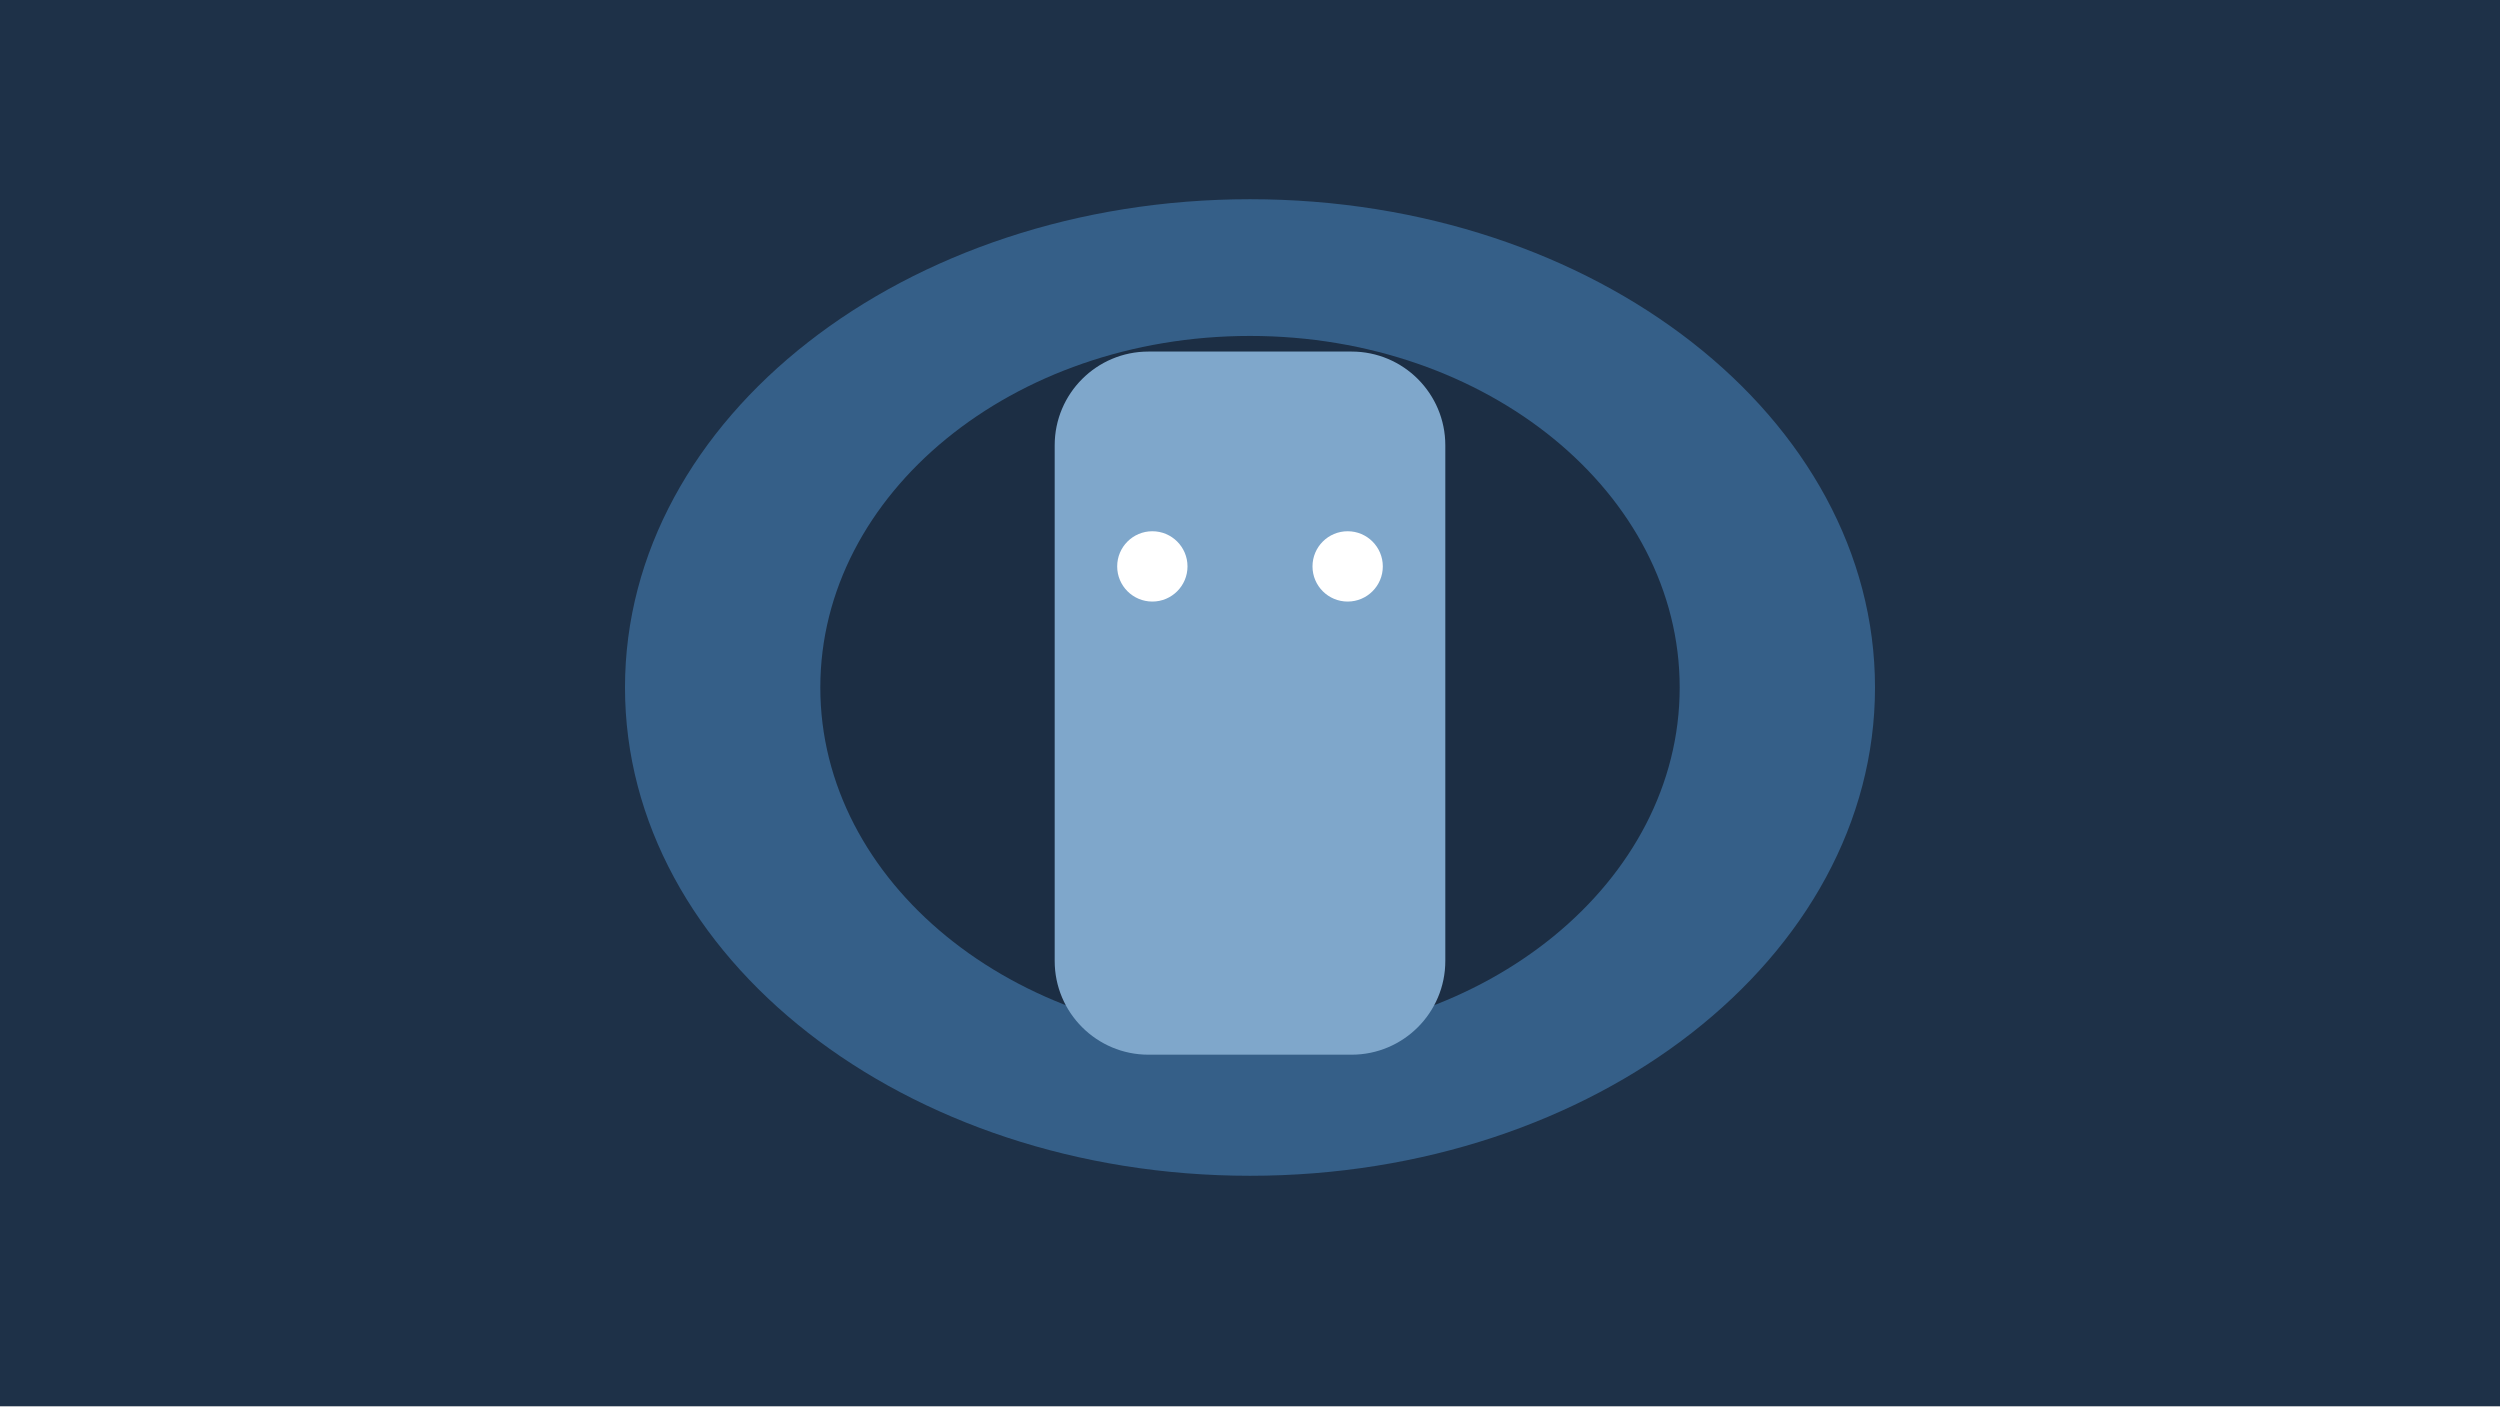
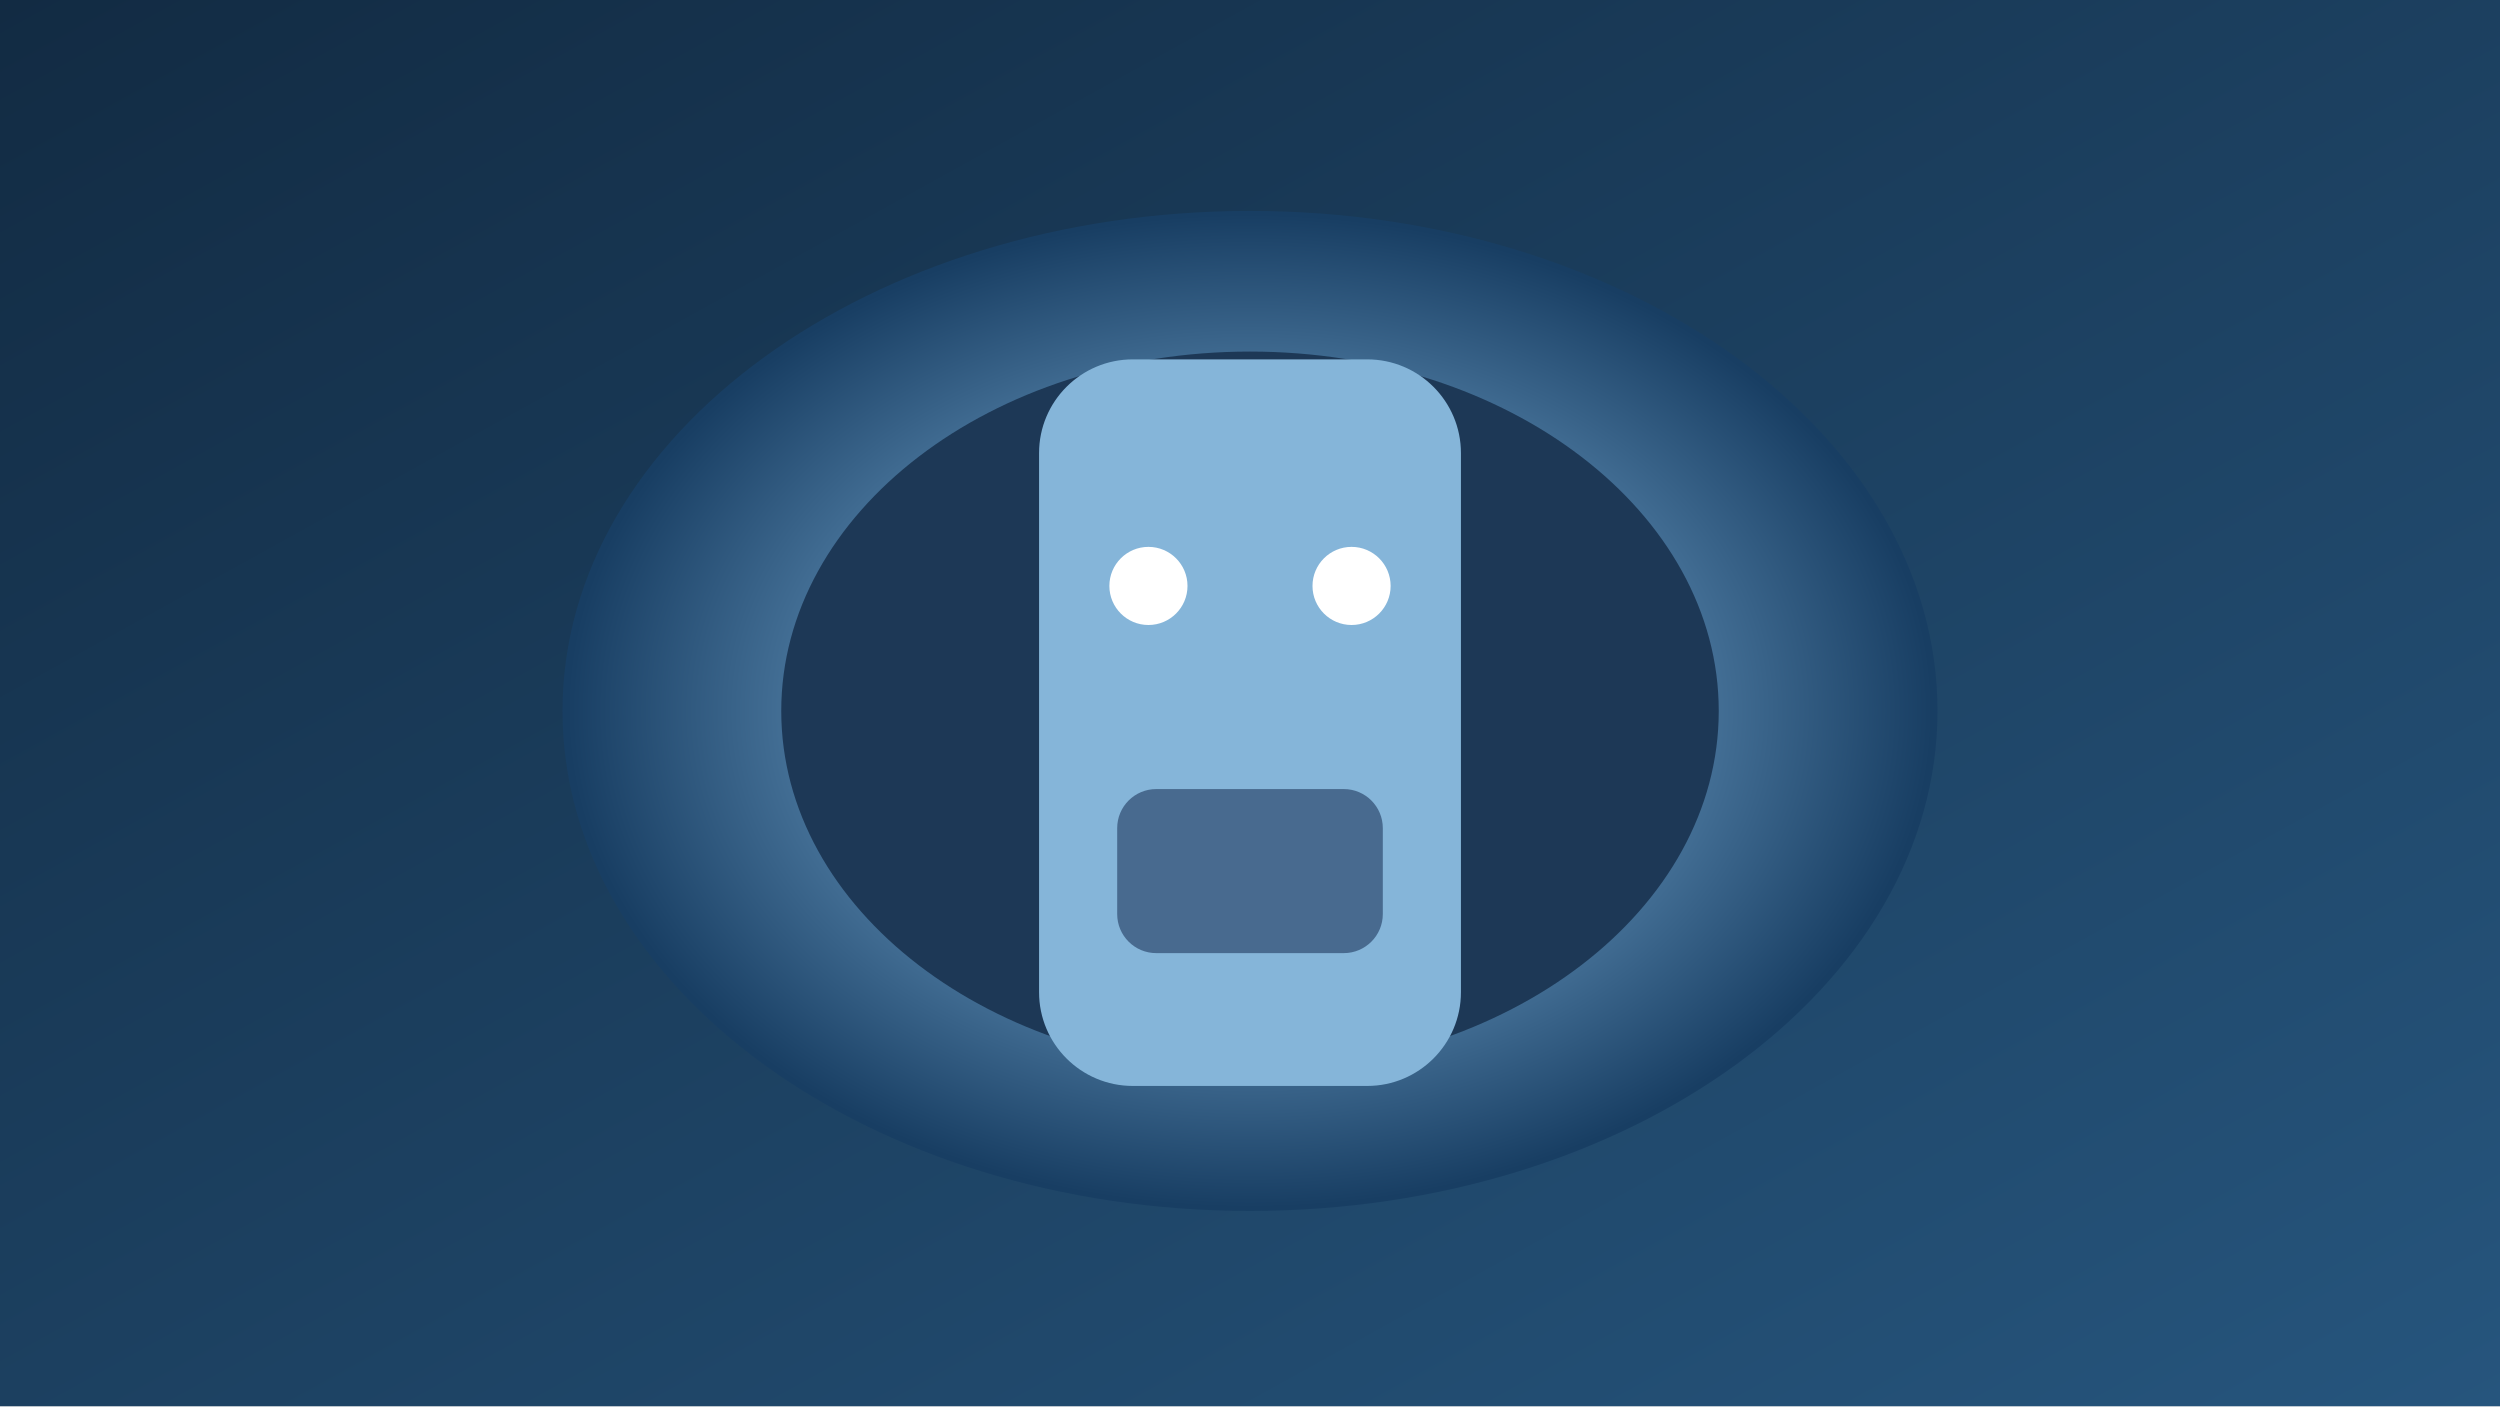
<svg xmlns="http://www.w3.org/2000/svg" width="640" height="360" viewBox="0 0 640 360">
-   <rect width="640" height="360" fill="#1e3148" />
-   <ellipse cx="320" cy="176" rx="160" ry="125" fill="#355f88" />
-   <ellipse cx="320" cy="176" rx="110" ry="90" fill="#1c2e44" />
-   <rect x="270" y="90" width="100" height="180" rx="24" fill="#7fa7cb" />
-   <circle cx="295" cy="145" r="9" fill="#fff" />
-   <circle cx="345" cy="145" r="9" fill="#fff" />
+   <defs>
+     <linearGradient id="bg" x1="0" y1="0" x2="1" y2="1">
+       <stop offset="0%" stop-color="#122b43" />
+       <stop offset="100%" stop-color="#26557d" />
+     </linearGradient>
+     <radialGradient id="portal" cx="50%" cy="50%" r="50%">
+       <stop offset="0%" stop-color="#9fd6ff" />
+       <stop offset="100%" stop-color="#183e63" />
+     </radialGradient>
+   </defs>
+   <rect width="640" height="360" fill="url(#bg)" />
+   <ellipse cx="320" cy="182" rx="176" ry="128" fill="url(#portal)" />
+   <ellipse cx="320" cy="182" rx="120" ry="92" fill="#1d3856" />
+   <rect x="266" y="92" width="108" height="186" rx="24" fill="#85b5d9" />
+   <circle cx="294" cy="150" r="10" fill="#fff" />
+   <circle cx="346" cy="150" r="10" fill="#fff" />
+   <rect x="286" y="202" width="68" height="42" rx="10" fill="#486a8f" />
</svg>
